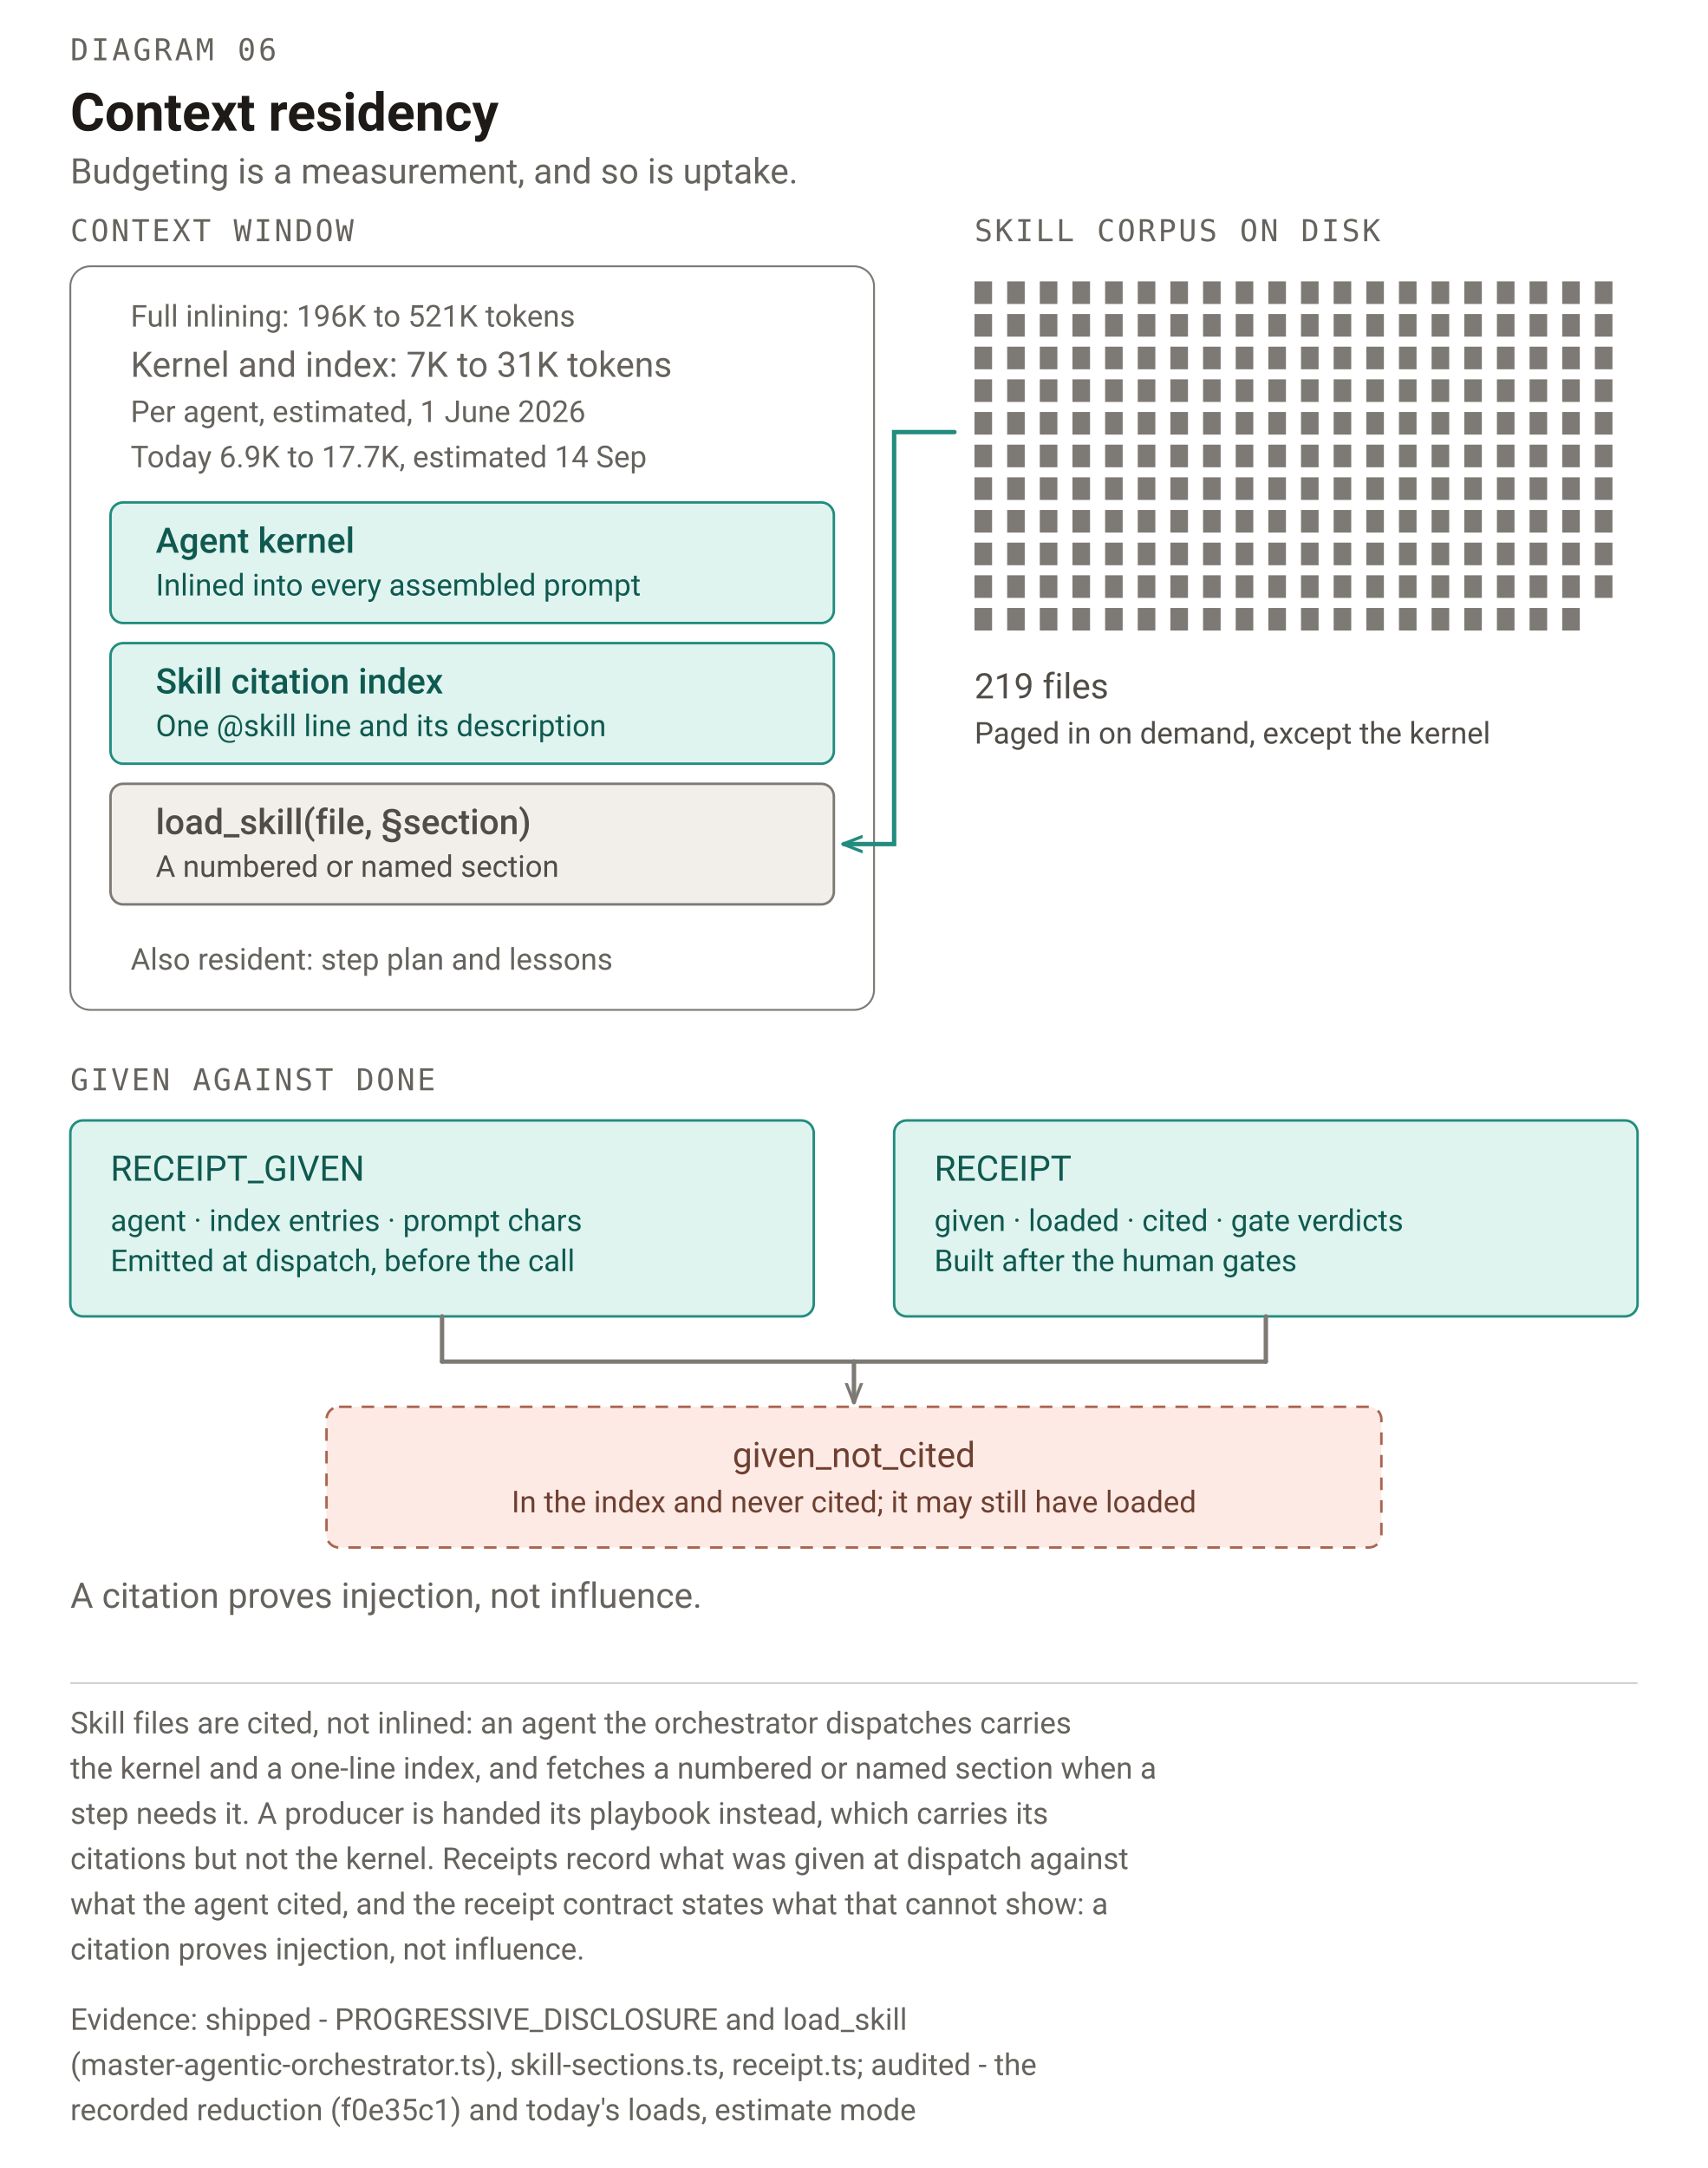
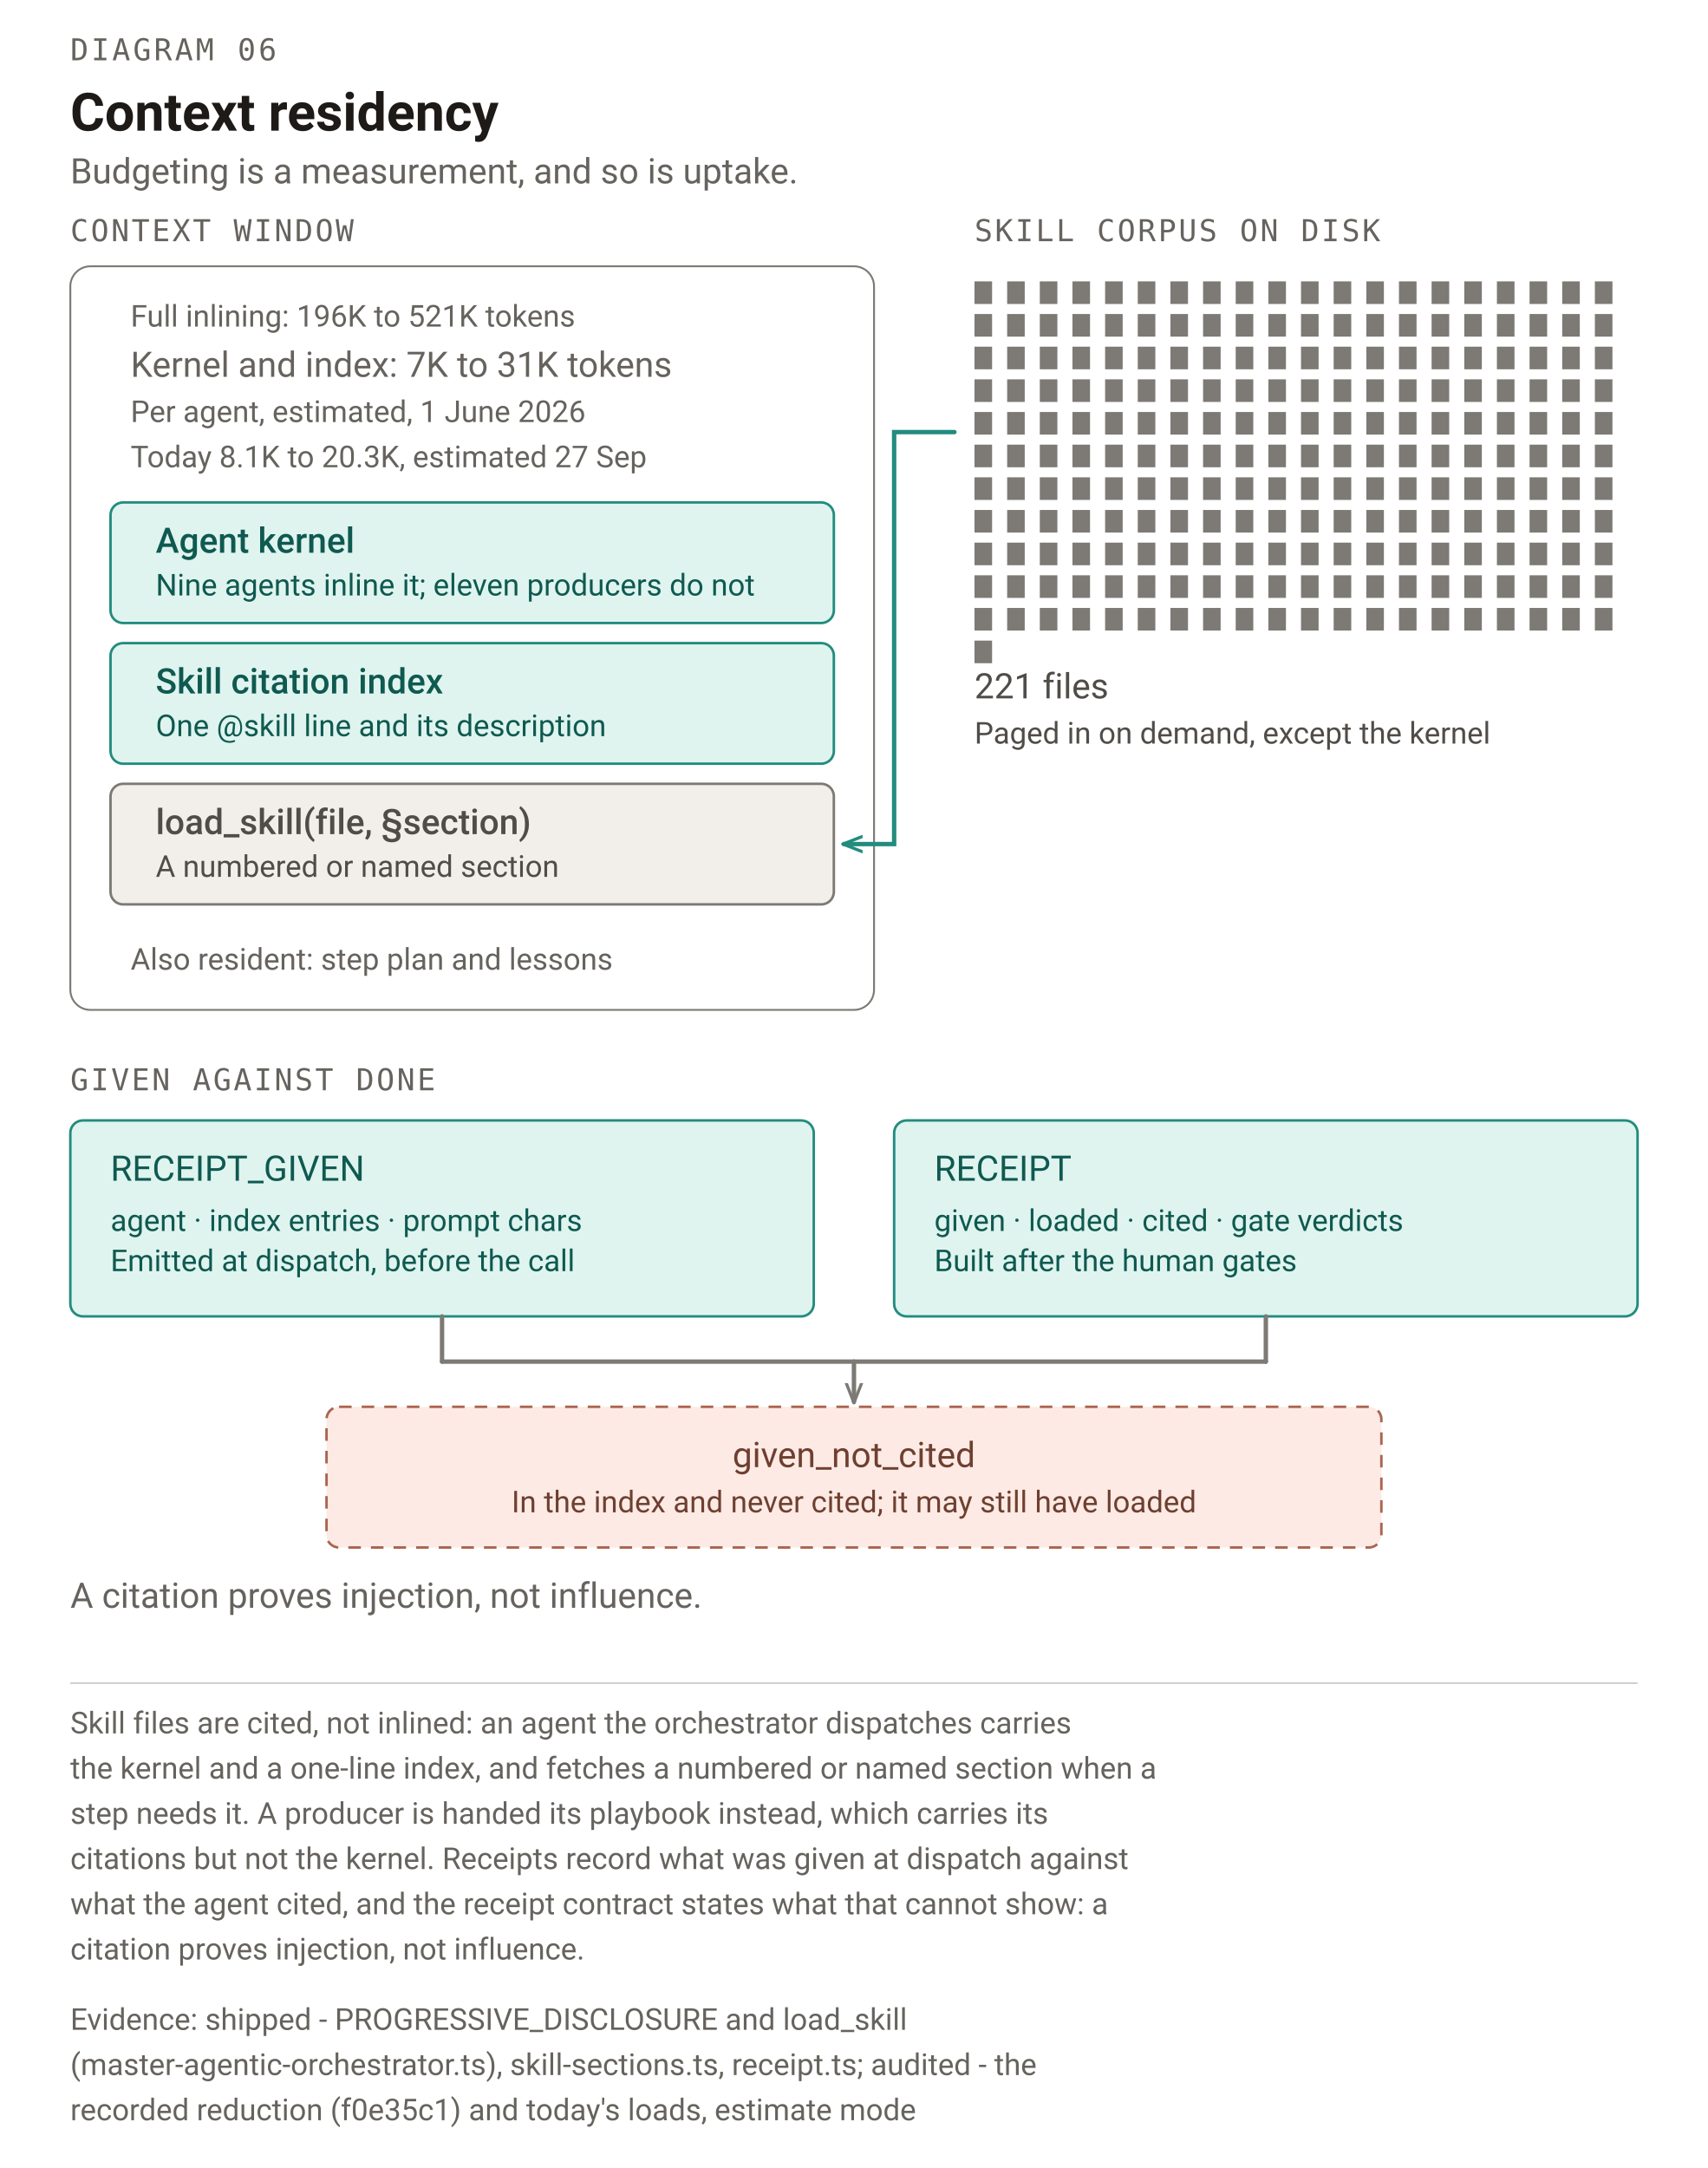
<svg xmlns="http://www.w3.org/2000/svg" viewBox="0 0 680 863" width="100%" role="img" aria-label="Context residency. Budgeting is a measurement, and so is uptake.">
  <style>text{font-family:system-ui,-apple-system,'Segoe UI',Roboto,'Helvetica Neue',sans-serif}text.mono{font-family:ui-monospace,'SFMono-Regular','Cascadia Mono','Segoe UI Mono','DejaVu Sans Mono','Liberation Mono',monospace}.num{font-variant-numeric:tabular-nums}@media (prefers-color-scheme:dark){.teal-f{fill:#122925;stroke:#61c2b2}.teal-o{stroke:#61c2b2}.teal-t{fill:#bee8e0}.teal-m{fill:#61c2b2}.teal-h{stroke:#32a091}.purple-f{fill:#242232;stroke:#ada4e6}.purple-o{stroke:#ada4e6}.purple-t{fill:#dddafb}.purple-m{fill:#ada4e6}.purple-h{stroke:#8b81c5}.coral-f{fill:#311f19;stroke:#e39982}.coral-o{stroke:#e39982}.coral-t{fill:#fad5c9}.coral-m{fill:#e39982}.coral-h{stroke:#c0765f}.gray-f{fill:#262421;stroke:#b1ada8}.gray-o{stroke:#b1ada8}.gray-t{fill:#e1ddd8}.gray-m{fill:#b1ada8}.gray-h{stroke:#8f8b87}.surface{fill:#0d0b08}.ink{fill:#ebe7e2}.mute{fill:#dbd7d2}.rule{stroke:#5b5753}}[data-theme=dark] .teal-f{fill:#122925;stroke:#61c2b2}[data-theme=dark] .teal-o{stroke:#61c2b2}[data-theme=dark] .teal-t{fill:#bee8e0}[data-theme=dark] .teal-m{fill:#61c2b2}[data-theme=dark] .teal-h{stroke:#32a091}[data-theme=dark] .purple-f{fill:#242232;stroke:#ada4e6}[data-theme=dark] .purple-o{stroke:#ada4e6}[data-theme=dark] .purple-t{fill:#dddafb}[data-theme=dark] .purple-m{fill:#ada4e6}[data-theme=dark] .purple-h{stroke:#8b81c5}[data-theme=dark] .coral-f{fill:#311f19;stroke:#e39982}[data-theme=dark] .coral-o{stroke:#e39982}[data-theme=dark] .coral-t{fill:#fad5c9}[data-theme=dark] .coral-m{fill:#e39982}[data-theme=dark] .coral-h{stroke:#c0765f}[data-theme=dark] .gray-f{fill:#262421;stroke:#b1ada8}[data-theme=dark] .gray-o{stroke:#b1ada8}[data-theme=dark] .gray-t{fill:#e1ddd8}[data-theme=dark] .gray-m{fill:#b1ada8}[data-theme=dark] .gray-h{stroke:#8f8b87}[data-theme=dark] .surface{fill:#0d0b08}[data-theme=dark] .ink{fill:#ebe7e2}[data-theme=dark] .mute{fill:#dbd7d2}[data-theme=dark] .rule{stroke:#5b5753}[data-theme=light] .teal-f{fill:#dff4ef;stroke:#228c7e}[data-theme=light] .teal-o{stroke:#228c7e}[data-theme=light] .teal-t{fill:#0f5950}[data-theme=light] .teal-m{fill:#228c7e}[data-theme=light] .teal-h{stroke:#32a091}[data-theme=light] .purple-f{fill:#eeecfd;stroke:#7a70af}[data-theme=light] .purple-o{stroke:#7a70af}[data-theme=light] .purple-t{fill:#4d4671}[data-theme=light] .purple-m{fill:#7a70af}[data-theme=light] .purple-h{stroke:#8b81c5}[data-theme=light] .coral-f{fill:#fdeae4;stroke:#aa6550}[data-theme=light] .coral-o{stroke:#aa6550}[data-theme=light] .coral-t{fill:#6e3f30}[data-theme=light] .coral-m{fill:#aa6550}[data-theme=light] .coral-h{stroke:#c0765f}[data-theme=light] .gray-f{fill:#f2eee9;stroke:#7d7a75}[data-theme=light] .gray-o{stroke:#7d7a75}[data-theme=light] .gray-t{fill:#504c48}[data-theme=light] .gray-m{fill:#7d7a75}[data-theme=light] .gray-h{stroke:#8f8b87}[data-theme=light] .surface{fill:#ffffff}[data-theme=light] .ink{fill:#1d1a17}[data-theme=light] .mute{fill:#66635e}[data-theme=light] .rule{stroke:#c1bdb8}</style>
  <defs>
    <marker id="ar-teal" viewBox="0 0 10 10" refX="8.5" refY="5" markerWidth="5" markerHeight="5" orient="auto-start-reverse">
      <path d="M0,1.5 L9,5 L0,8.5" fill="none" stroke="#228c7e" stroke-width="1.4" stroke-linecap="round" stroke-linejoin="round" class="teal-o" />
    </marker>
    <marker id="ar-purple" viewBox="0 0 10 10" refX="8.5" refY="5" markerWidth="5" markerHeight="5" orient="auto-start-reverse">
      <path d="M0,1.5 L9,5 L0,8.5" fill="none" stroke="#7a70af" stroke-width="1.4" stroke-linecap="round" stroke-linejoin="round" class="purple-o" />
    </marker>
    <marker id="ar-coral" viewBox="0 0 10 10" refX="8.5" refY="5" markerWidth="5" markerHeight="5" orient="auto-start-reverse">
      <path d="M0,1.5 L9,5 L0,8.5" fill="none" stroke="#aa6550" stroke-width="1.4" stroke-linecap="round" stroke-linejoin="round" class="coral-o" />
    </marker>
    <marker id="ar-gray" viewBox="0 0 10 10" refX="8.5" refY="5" markerWidth="5" markerHeight="5" orient="auto-start-reverse">
      <path d="M0,1.5 L9,5 L0,8.5" fill="none" stroke="#7d7a75" stroke-width="1.4" stroke-linecap="round" stroke-linejoin="round" class="gray-o" />
    </marker>
  </defs>
  <rect x="0" y="0" width="680" height="863" fill="#ffffff" class="surface" />
  <text x="28" y="24" font-size="12" fill="#66635e" letter-spacing="1.1" class="mute mono">DIAGRAM 06</text>
  <text x="28" y="52" font-size="21" fill="#1d1a17" font-weight="600" class="ink">Context residency</text>
  <text x="28" y="73" font-size="14" fill="#66635e" class="mute">Budgeting is a measurement, and so is uptake.</text>
  <text x="28" y="96" font-size="12" fill="#66635e" font-weight="500" letter-spacing="0.9" class="mute mono">CONTEXT WINDOW</text>
  <text x="388" y="96" font-size="12" fill="#66635e" font-weight="500" letter-spacing="0.9" class="mute mono">SKILL CORPUS ON DISK</text>
  <rect x="28" y="106" width="320" height="296" rx="8" fill="none" stroke="#7d7a75" stroke-width="0.75" class="gray-o" />
  <text x="52" y="130" font-size="12" fill="#66635e" class="mute">Full inlining: 196K to 521K tokens</text>
  <text x="52" y="150" font-size="14" fill="#66635e" class="mute">Kernel and index: 7K to 31K tokens</text>
  <text x="52" y="168" font-size="12" fill="#66635e" class="mute">Per agent, estimated, 1 June 2026</text>
-   <text x="52" y="186" font-size="12" fill="#66635e" class="mute">Today 6.9K to 17.7K, estimated 14 Sep</text>
+   <text x="52" y="186" font-size="12" fill="#66635e" class="mute">Today 8.1K to 20.3K, estimated 27 Sep</text>
  <rect x="44" y="200" width="288" height="48" rx="5" fill="#dff4ef" stroke="#228c7e" stroke-width="1.0" class="teal-f" />
  <text x="62" y="220.04" font-size="14" fill="#0f5950" font-weight="500" class="teal-t">Agent kernel</text>
-   <text x="62" y="237.04" font-size="12" fill="#0f5950" class="teal-t">Inlined into every assembled prompt</text>
+   <text x="62" y="237.04" font-size="12" fill="#0f5950" class="teal-t">Nine agents inline it; eleven producers do not</text>
  <rect x="44" y="256" width="288" height="48" rx="5" fill="#dff4ef" stroke="#228c7e" stroke-width="1.0" class="teal-f" />
  <text x="62" y="276.04" font-size="14" fill="#0f5950" font-weight="500" class="teal-t">Skill citation index</text>
  <text x="62" y="293.04" font-size="12" fill="#0f5950" class="teal-t">One @skill line and its description</text>
  <rect x="44" y="312" width="288" height="48" rx="5" fill="#f2eee9" stroke="#7d7a75" stroke-width="1.0" class="gray-f" />
  <text x="62" y="332.04" font-size="14" fill="#504c48" font-weight="500" class="gray-t">load_skill(file, §section)</text>
  <text x="62" y="349.04" font-size="12" fill="#504c48" class="gray-t">A numbered or named section</text>
  <text x="52" y="386" font-size="12" fill="#66635e" class="mute">Also resident: step plan and lessons</text>
  <rect x="388" y="112" width="7" height="9" rx="0" fill="#7d7a75" class="gray-m" />
  <rect x="401" y="112" width="7" height="9" rx="0" fill="#7d7a75" class="gray-m" />
  <rect x="414" y="112" width="7" height="9" rx="0" fill="#7d7a75" class="gray-m" />
  <rect x="427" y="112" width="7" height="9" rx="0" fill="#7d7a75" class="gray-m" />
  <rect x="440" y="112" width="7" height="9" rx="0" fill="#7d7a75" class="gray-m" />
  <rect x="453" y="112" width="7" height="9" rx="0" fill="#7d7a75" class="gray-m" />
  <rect x="466" y="112" width="7" height="9" rx="0" fill="#7d7a75" class="gray-m" />
  <rect x="479" y="112" width="7" height="9" rx="0" fill="#7d7a75" class="gray-m" />
  <rect x="492" y="112" width="7" height="9" rx="0" fill="#7d7a75" class="gray-m" />
  <rect x="505" y="112" width="7" height="9" rx="0" fill="#7d7a75" class="gray-m" />
  <rect x="518" y="112" width="7" height="9" rx="0" fill="#7d7a75" class="gray-m" />
  <rect x="531" y="112" width="7" height="9" rx="0" fill="#7d7a75" class="gray-m" />
  <rect x="544" y="112" width="7" height="9" rx="0" fill="#7d7a75" class="gray-m" />
  <rect x="557" y="112" width="7" height="9" rx="0" fill="#7d7a75" class="gray-m" />
  <rect x="570" y="112" width="7" height="9" rx="0" fill="#7d7a75" class="gray-m" />
  <rect x="583" y="112" width="7" height="9" rx="0" fill="#7d7a75" class="gray-m" />
  <rect x="596" y="112" width="7" height="9" rx="0" fill="#7d7a75" class="gray-m" />
  <rect x="609" y="112" width="7" height="9" rx="0" fill="#7d7a75" class="gray-m" />
  <rect x="622" y="112" width="7" height="9" rx="0" fill="#7d7a75" class="gray-m" />
  <rect x="635" y="112" width="7" height="9" rx="0" fill="#7d7a75" class="gray-m" />
  <rect x="388" y="125" width="7" height="9" rx="0" fill="#7d7a75" class="gray-m" />
  <rect x="401" y="125" width="7" height="9" rx="0" fill="#7d7a75" class="gray-m" />
  <rect x="414" y="125" width="7" height="9" rx="0" fill="#7d7a75" class="gray-m" />
  <rect x="427" y="125" width="7" height="9" rx="0" fill="#7d7a75" class="gray-m" />
  <rect x="440" y="125" width="7" height="9" rx="0" fill="#7d7a75" class="gray-m" />
  <rect x="453" y="125" width="7" height="9" rx="0" fill="#7d7a75" class="gray-m" />
  <rect x="466" y="125" width="7" height="9" rx="0" fill="#7d7a75" class="gray-m" />
  <rect x="479" y="125" width="7" height="9" rx="0" fill="#7d7a75" class="gray-m" />
  <rect x="492" y="125" width="7" height="9" rx="0" fill="#7d7a75" class="gray-m" />
  <rect x="505" y="125" width="7" height="9" rx="0" fill="#7d7a75" class="gray-m" />
  <rect x="518" y="125" width="7" height="9" rx="0" fill="#7d7a75" class="gray-m" />
  <rect x="531" y="125" width="7" height="9" rx="0" fill="#7d7a75" class="gray-m" />
  <rect x="544" y="125" width="7" height="9" rx="0" fill="#7d7a75" class="gray-m" />
  <rect x="557" y="125" width="7" height="9" rx="0" fill="#7d7a75" class="gray-m" />
  <rect x="570" y="125" width="7" height="9" rx="0" fill="#7d7a75" class="gray-m" />
  <rect x="583" y="125" width="7" height="9" rx="0" fill="#7d7a75" class="gray-m" />
  <rect x="596" y="125" width="7" height="9" rx="0" fill="#7d7a75" class="gray-m" />
  <rect x="609" y="125" width="7" height="9" rx="0" fill="#7d7a75" class="gray-m" />
  <rect x="622" y="125" width="7" height="9" rx="0" fill="#7d7a75" class="gray-m" />
  <rect x="635" y="125" width="7" height="9" rx="0" fill="#7d7a75" class="gray-m" />
  <rect x="388" y="138" width="7" height="9" rx="0" fill="#7d7a75" class="gray-m" />
  <rect x="401" y="138" width="7" height="9" rx="0" fill="#7d7a75" class="gray-m" />
  <rect x="414" y="138" width="7" height="9" rx="0" fill="#7d7a75" class="gray-m" />
  <rect x="427" y="138" width="7" height="9" rx="0" fill="#7d7a75" class="gray-m" />
  <rect x="440" y="138" width="7" height="9" rx="0" fill="#7d7a75" class="gray-m" />
  <rect x="453" y="138" width="7" height="9" rx="0" fill="#7d7a75" class="gray-m" />
  <rect x="466" y="138" width="7" height="9" rx="0" fill="#7d7a75" class="gray-m" />
  <rect x="479" y="138" width="7" height="9" rx="0" fill="#7d7a75" class="gray-m" />
  <rect x="492" y="138" width="7" height="9" rx="0" fill="#7d7a75" class="gray-m" />
  <rect x="505" y="138" width="7" height="9" rx="0" fill="#7d7a75" class="gray-m" />
  <rect x="518" y="138" width="7" height="9" rx="0" fill="#7d7a75" class="gray-m" />
  <rect x="531" y="138" width="7" height="9" rx="0" fill="#7d7a75" class="gray-m" />
  <rect x="544" y="138" width="7" height="9" rx="0" fill="#7d7a75" class="gray-m" />
  <rect x="557" y="138" width="7" height="9" rx="0" fill="#7d7a75" class="gray-m" />
  <rect x="570" y="138" width="7" height="9" rx="0" fill="#7d7a75" class="gray-m" />
  <rect x="583" y="138" width="7" height="9" rx="0" fill="#7d7a75" class="gray-m" />
  <rect x="596" y="138" width="7" height="9" rx="0" fill="#7d7a75" class="gray-m" />
  <rect x="609" y="138" width="7" height="9" rx="0" fill="#7d7a75" class="gray-m" />
  <rect x="622" y="138" width="7" height="9" rx="0" fill="#7d7a75" class="gray-m" />
  <rect x="635" y="138" width="7" height="9" rx="0" fill="#7d7a75" class="gray-m" />
  <rect x="388" y="151" width="7" height="9" rx="0" fill="#7d7a75" class="gray-m" />
  <rect x="401" y="151" width="7" height="9" rx="0" fill="#7d7a75" class="gray-m" />
  <rect x="414" y="151" width="7" height="9" rx="0" fill="#7d7a75" class="gray-m" />
  <rect x="427" y="151" width="7" height="9" rx="0" fill="#7d7a75" class="gray-m" />
  <rect x="440" y="151" width="7" height="9" rx="0" fill="#7d7a75" class="gray-m" />
  <rect x="453" y="151" width="7" height="9" rx="0" fill="#7d7a75" class="gray-m" />
  <rect x="466" y="151" width="7" height="9" rx="0" fill="#7d7a75" class="gray-m" />
  <rect x="479" y="151" width="7" height="9" rx="0" fill="#7d7a75" class="gray-m" />
  <rect x="492" y="151" width="7" height="9" rx="0" fill="#7d7a75" class="gray-m" />
  <rect x="505" y="151" width="7" height="9" rx="0" fill="#7d7a75" class="gray-m" />
  <rect x="518" y="151" width="7" height="9" rx="0" fill="#7d7a75" class="gray-m" />
  <rect x="531" y="151" width="7" height="9" rx="0" fill="#7d7a75" class="gray-m" />
  <rect x="544" y="151" width="7" height="9" rx="0" fill="#7d7a75" class="gray-m" />
  <rect x="557" y="151" width="7" height="9" rx="0" fill="#7d7a75" class="gray-m" />
  <rect x="570" y="151" width="7" height="9" rx="0" fill="#7d7a75" class="gray-m" />
  <rect x="583" y="151" width="7" height="9" rx="0" fill="#7d7a75" class="gray-m" />
  <rect x="596" y="151" width="7" height="9" rx="0" fill="#7d7a75" class="gray-m" />
  <rect x="609" y="151" width="7" height="9" rx="0" fill="#7d7a75" class="gray-m" />
  <rect x="622" y="151" width="7" height="9" rx="0" fill="#7d7a75" class="gray-m" />
  <rect x="635" y="151" width="7" height="9" rx="0" fill="#7d7a75" class="gray-m" />
  <rect x="388" y="164" width="7" height="9" rx="0" fill="#7d7a75" class="gray-m" />
  <rect x="401" y="164" width="7" height="9" rx="0" fill="#7d7a75" class="gray-m" />
  <rect x="414" y="164" width="7" height="9" rx="0" fill="#7d7a75" class="gray-m" />
  <rect x="427" y="164" width="7" height="9" rx="0" fill="#7d7a75" class="gray-m" />
  <rect x="440" y="164" width="7" height="9" rx="0" fill="#7d7a75" class="gray-m" />
  <rect x="453" y="164" width="7" height="9" rx="0" fill="#7d7a75" class="gray-m" />
  <rect x="466" y="164" width="7" height="9" rx="0" fill="#7d7a75" class="gray-m" />
  <rect x="479" y="164" width="7" height="9" rx="0" fill="#7d7a75" class="gray-m" />
  <rect x="492" y="164" width="7" height="9" rx="0" fill="#7d7a75" class="gray-m" />
  <rect x="505" y="164" width="7" height="9" rx="0" fill="#7d7a75" class="gray-m" />
  <rect x="518" y="164" width="7" height="9" rx="0" fill="#7d7a75" class="gray-m" />
  <rect x="531" y="164" width="7" height="9" rx="0" fill="#7d7a75" class="gray-m" />
  <rect x="544" y="164" width="7" height="9" rx="0" fill="#7d7a75" class="gray-m" />
  <rect x="557" y="164" width="7" height="9" rx="0" fill="#7d7a75" class="gray-m" />
  <rect x="570" y="164" width="7" height="9" rx="0" fill="#7d7a75" class="gray-m" />
  <rect x="583" y="164" width="7" height="9" rx="0" fill="#7d7a75" class="gray-m" />
  <rect x="596" y="164" width="7" height="9" rx="0" fill="#7d7a75" class="gray-m" />
  <rect x="609" y="164" width="7" height="9" rx="0" fill="#7d7a75" class="gray-m" />
  <rect x="622" y="164" width="7" height="9" rx="0" fill="#7d7a75" class="gray-m" />
  <rect x="635" y="164" width="7" height="9" rx="0" fill="#7d7a75" class="gray-m" />
  <rect x="388" y="177" width="7" height="9" rx="0" fill="#7d7a75" class="gray-m" />
  <rect x="401" y="177" width="7" height="9" rx="0" fill="#7d7a75" class="gray-m" />
  <rect x="414" y="177" width="7" height="9" rx="0" fill="#7d7a75" class="gray-m" />
  <rect x="427" y="177" width="7" height="9" rx="0" fill="#7d7a75" class="gray-m" />
  <rect x="440" y="177" width="7" height="9" rx="0" fill="#7d7a75" class="gray-m" />
  <rect x="453" y="177" width="7" height="9" rx="0" fill="#7d7a75" class="gray-m" />
  <rect x="466" y="177" width="7" height="9" rx="0" fill="#7d7a75" class="gray-m" />
  <rect x="479" y="177" width="7" height="9" rx="0" fill="#7d7a75" class="gray-m" />
  <rect x="492" y="177" width="7" height="9" rx="0" fill="#7d7a75" class="gray-m" />
  <rect x="505" y="177" width="7" height="9" rx="0" fill="#7d7a75" class="gray-m" />
  <rect x="518" y="177" width="7" height="9" rx="0" fill="#7d7a75" class="gray-m" />
  <rect x="531" y="177" width="7" height="9" rx="0" fill="#7d7a75" class="gray-m" />
  <rect x="544" y="177" width="7" height="9" rx="0" fill="#7d7a75" class="gray-m" />
  <rect x="557" y="177" width="7" height="9" rx="0" fill="#7d7a75" class="gray-m" />
  <rect x="570" y="177" width="7" height="9" rx="0" fill="#7d7a75" class="gray-m" />
  <rect x="583" y="177" width="7" height="9" rx="0" fill="#7d7a75" class="gray-m" />
  <rect x="596" y="177" width="7" height="9" rx="0" fill="#7d7a75" class="gray-m" />
  <rect x="609" y="177" width="7" height="9" rx="0" fill="#7d7a75" class="gray-m" />
  <rect x="622" y="177" width="7" height="9" rx="0" fill="#7d7a75" class="gray-m" />
  <rect x="635" y="177" width="7" height="9" rx="0" fill="#7d7a75" class="gray-m" />
  <rect x="388" y="190" width="7" height="9" rx="0" fill="#7d7a75" class="gray-m" />
  <rect x="401" y="190" width="7" height="9" rx="0" fill="#7d7a75" class="gray-m" />
  <rect x="414" y="190" width="7" height="9" rx="0" fill="#7d7a75" class="gray-m" />
  <rect x="427" y="190" width="7" height="9" rx="0" fill="#7d7a75" class="gray-m" />
  <rect x="440" y="190" width="7" height="9" rx="0" fill="#7d7a75" class="gray-m" />
  <rect x="453" y="190" width="7" height="9" rx="0" fill="#7d7a75" class="gray-m" />
  <rect x="466" y="190" width="7" height="9" rx="0" fill="#7d7a75" class="gray-m" />
  <rect x="479" y="190" width="7" height="9" rx="0" fill="#7d7a75" class="gray-m" />
  <rect x="492" y="190" width="7" height="9" rx="0" fill="#7d7a75" class="gray-m" />
  <rect x="505" y="190" width="7" height="9" rx="0" fill="#7d7a75" class="gray-m" />
  <rect x="518" y="190" width="7" height="9" rx="0" fill="#7d7a75" class="gray-m" />
  <rect x="531" y="190" width="7" height="9" rx="0" fill="#7d7a75" class="gray-m" />
  <rect x="544" y="190" width="7" height="9" rx="0" fill="#7d7a75" class="gray-m" />
  <rect x="557" y="190" width="7" height="9" rx="0" fill="#7d7a75" class="gray-m" />
  <rect x="570" y="190" width="7" height="9" rx="0" fill="#7d7a75" class="gray-m" />
  <rect x="583" y="190" width="7" height="9" rx="0" fill="#7d7a75" class="gray-m" />
  <rect x="596" y="190" width="7" height="9" rx="0" fill="#7d7a75" class="gray-m" />
  <rect x="609" y="190" width="7" height="9" rx="0" fill="#7d7a75" class="gray-m" />
  <rect x="622" y="190" width="7" height="9" rx="0" fill="#7d7a75" class="gray-m" />
  <rect x="635" y="190" width="7" height="9" rx="0" fill="#7d7a75" class="gray-m" />
  <rect x="388" y="203" width="7" height="9" rx="0" fill="#7d7a75" class="gray-m" />
  <rect x="401" y="203" width="7" height="9" rx="0" fill="#7d7a75" class="gray-m" />
  <rect x="414" y="203" width="7" height="9" rx="0" fill="#7d7a75" class="gray-m" />
  <rect x="427" y="203" width="7" height="9" rx="0" fill="#7d7a75" class="gray-m" />
  <rect x="440" y="203" width="7" height="9" rx="0" fill="#7d7a75" class="gray-m" />
  <rect x="453" y="203" width="7" height="9" rx="0" fill="#7d7a75" class="gray-m" />
  <rect x="466" y="203" width="7" height="9" rx="0" fill="#7d7a75" class="gray-m" />
  <rect x="479" y="203" width="7" height="9" rx="0" fill="#7d7a75" class="gray-m" />
  <rect x="492" y="203" width="7" height="9" rx="0" fill="#7d7a75" class="gray-m" />
  <rect x="505" y="203" width="7" height="9" rx="0" fill="#7d7a75" class="gray-m" />
  <rect x="518" y="203" width="7" height="9" rx="0" fill="#7d7a75" class="gray-m" />
  <rect x="531" y="203" width="7" height="9" rx="0" fill="#7d7a75" class="gray-m" />
  <rect x="544" y="203" width="7" height="9" rx="0" fill="#7d7a75" class="gray-m" />
  <rect x="557" y="203" width="7" height="9" rx="0" fill="#7d7a75" class="gray-m" />
  <rect x="570" y="203" width="7" height="9" rx="0" fill="#7d7a75" class="gray-m" />
  <rect x="583" y="203" width="7" height="9" rx="0" fill="#7d7a75" class="gray-m" />
  <rect x="596" y="203" width="7" height="9" rx="0" fill="#7d7a75" class="gray-m" />
  <rect x="609" y="203" width="7" height="9" rx="0" fill="#7d7a75" class="gray-m" />
  <rect x="622" y="203" width="7" height="9" rx="0" fill="#7d7a75" class="gray-m" />
  <rect x="635" y="203" width="7" height="9" rx="0" fill="#7d7a75" class="gray-m" />
  <rect x="388" y="216" width="7" height="9" rx="0" fill="#7d7a75" class="gray-m" />
  <rect x="401" y="216" width="7" height="9" rx="0" fill="#7d7a75" class="gray-m" />
  <rect x="414" y="216" width="7" height="9" rx="0" fill="#7d7a75" class="gray-m" />
  <rect x="427" y="216" width="7" height="9" rx="0" fill="#7d7a75" class="gray-m" />
  <rect x="440" y="216" width="7" height="9" rx="0" fill="#7d7a75" class="gray-m" />
  <rect x="453" y="216" width="7" height="9" rx="0" fill="#7d7a75" class="gray-m" />
  <rect x="466" y="216" width="7" height="9" rx="0" fill="#7d7a75" class="gray-m" />
  <rect x="479" y="216" width="7" height="9" rx="0" fill="#7d7a75" class="gray-m" />
  <rect x="492" y="216" width="7" height="9" rx="0" fill="#7d7a75" class="gray-m" />
  <rect x="505" y="216" width="7" height="9" rx="0" fill="#7d7a75" class="gray-m" />
  <rect x="518" y="216" width="7" height="9" rx="0" fill="#7d7a75" class="gray-m" />
  <rect x="531" y="216" width="7" height="9" rx="0" fill="#7d7a75" class="gray-m" />
  <rect x="544" y="216" width="7" height="9" rx="0" fill="#7d7a75" class="gray-m" />
  <rect x="557" y="216" width="7" height="9" rx="0" fill="#7d7a75" class="gray-m" />
  <rect x="570" y="216" width="7" height="9" rx="0" fill="#7d7a75" class="gray-m" />
  <rect x="583" y="216" width="7" height="9" rx="0" fill="#7d7a75" class="gray-m" />
  <rect x="596" y="216" width="7" height="9" rx="0" fill="#7d7a75" class="gray-m" />
  <rect x="609" y="216" width="7" height="9" rx="0" fill="#7d7a75" class="gray-m" />
  <rect x="622" y="216" width="7" height="9" rx="0" fill="#7d7a75" class="gray-m" />
  <rect x="635" y="216" width="7" height="9" rx="0" fill="#7d7a75" class="gray-m" />
  <rect x="388" y="229" width="7" height="9" rx="0" fill="#7d7a75" class="gray-m" />
  <rect x="401" y="229" width="7" height="9" rx="0" fill="#7d7a75" class="gray-m" />
  <rect x="414" y="229" width="7" height="9" rx="0" fill="#7d7a75" class="gray-m" />
  <rect x="427" y="229" width="7" height="9" rx="0" fill="#7d7a75" class="gray-m" />
  <rect x="440" y="229" width="7" height="9" rx="0" fill="#7d7a75" class="gray-m" />
  <rect x="453" y="229" width="7" height="9" rx="0" fill="#7d7a75" class="gray-m" />
  <rect x="466" y="229" width="7" height="9" rx="0" fill="#7d7a75" class="gray-m" />
  <rect x="479" y="229" width="7" height="9" rx="0" fill="#7d7a75" class="gray-m" />
  <rect x="492" y="229" width="7" height="9" rx="0" fill="#7d7a75" class="gray-m" />
  <rect x="505" y="229" width="7" height="9" rx="0" fill="#7d7a75" class="gray-m" />
  <rect x="518" y="229" width="7" height="9" rx="0" fill="#7d7a75" class="gray-m" />
  <rect x="531" y="229" width="7" height="9" rx="0" fill="#7d7a75" class="gray-m" />
  <rect x="544" y="229" width="7" height="9" rx="0" fill="#7d7a75" class="gray-m" />
  <rect x="557" y="229" width="7" height="9" rx="0" fill="#7d7a75" class="gray-m" />
  <rect x="570" y="229" width="7" height="9" rx="0" fill="#7d7a75" class="gray-m" />
  <rect x="583" y="229" width="7" height="9" rx="0" fill="#7d7a75" class="gray-m" />
  <rect x="596" y="229" width="7" height="9" rx="0" fill="#7d7a75" class="gray-m" />
  <rect x="609" y="229" width="7" height="9" rx="0" fill="#7d7a75" class="gray-m" />
  <rect x="622" y="229" width="7" height="9" rx="0" fill="#7d7a75" class="gray-m" />
  <rect x="635" y="229" width="7" height="9" rx="0" fill="#7d7a75" class="gray-m" />
  <rect x="388" y="242" width="7" height="9" rx="0" fill="#7d7a75" class="gray-m" />
  <rect x="401" y="242" width="7" height="9" rx="0" fill="#7d7a75" class="gray-m" />
  <rect x="414" y="242" width="7" height="9" rx="0" fill="#7d7a75" class="gray-m" />
  <rect x="427" y="242" width="7" height="9" rx="0" fill="#7d7a75" class="gray-m" />
  <rect x="440" y="242" width="7" height="9" rx="0" fill="#7d7a75" class="gray-m" />
  <rect x="453" y="242" width="7" height="9" rx="0" fill="#7d7a75" class="gray-m" />
  <rect x="466" y="242" width="7" height="9" rx="0" fill="#7d7a75" class="gray-m" />
  <rect x="479" y="242" width="7" height="9" rx="0" fill="#7d7a75" class="gray-m" />
  <rect x="492" y="242" width="7" height="9" rx="0" fill="#7d7a75" class="gray-m" />
  <rect x="505" y="242" width="7" height="9" rx="0" fill="#7d7a75" class="gray-m" />
  <rect x="518" y="242" width="7" height="9" rx="0" fill="#7d7a75" class="gray-m" />
  <rect x="531" y="242" width="7" height="9" rx="0" fill="#7d7a75" class="gray-m" />
  <rect x="544" y="242" width="7" height="9" rx="0" fill="#7d7a75" class="gray-m" />
  <rect x="557" y="242" width="7" height="9" rx="0" fill="#7d7a75" class="gray-m" />
  <rect x="570" y="242" width="7" height="9" rx="0" fill="#7d7a75" class="gray-m" />
  <rect x="583" y="242" width="7" height="9" rx="0" fill="#7d7a75" class="gray-m" />
  <rect x="596" y="242" width="7" height="9" rx="0" fill="#7d7a75" class="gray-m" />
  <rect x="609" y="242" width="7" height="9" rx="0" fill="#7d7a75" class="gray-m" />
  <rect x="622" y="242" width="7" height="9" rx="0" fill="#7d7a75" class="gray-m" />
-   <text x="388" y="278" font-size="14" fill="#504c48" class="gray-t">219 files</text>
+   <rect x="635" y="242" width="7" height="9" rx="0" fill="#7d7a75" class="gray-m" />
+   <rect x="388" y="255" width="7" height="9" rx="0" fill="#7d7a75" class="gray-m" />
+   <text x="388" y="278" font-size="14" fill="#504c48" class="gray-t">221 files</text>
  <text x="388" y="296" font-size="12" fill="#504c48" class="gray-t">Paged in on demand, except the kernel</text>
  <path d="M380,172 L356,172 L356,336 L336,336" fill="none" stroke="#228c7e" stroke-width="1.75" stroke-linecap="round" marker-end="url(#ar-teal)" class="teal-o" />
  <text x="28" y="434" font-size="12" fill="#66635e" font-weight="500" letter-spacing="0.9" class="mute mono">GIVEN AGAINST DONE</text>
  <rect x="28" y="446" width="296" height="78" rx="5" fill="#dff4ef" stroke="#228c7e" stroke-width="1.0" class="teal-f" />
  <text x="44" y="470" font-size="14" fill="#0f5950" class="teal-t">RECEIPT_GIVEN</text>
  <text x="44" y="490" font-size="12" fill="#0f5950" class="teal-t">agent · index entries · prompt chars</text>
  <text x="44" y="506" font-size="12" fill="#0f5950" class="teal-t">Emitted at dispatch, before the call</text>
  <rect x="356" y="446" width="296" height="78" rx="5" fill="#dff4ef" stroke="#228c7e" stroke-width="1.0" class="teal-f" />
  <text x="372" y="470" font-size="14" fill="#0f5950" class="teal-t">RECEIPT</text>
  <text x="372" y="490" font-size="12" fill="#0f5950" class="teal-t">given · loaded · cited · gate verdicts</text>
  <text x="372" y="506" font-size="12" fill="#0f5950" class="teal-t">Built after the human gates</text>
  <line x1="176" y1="524" x2="176" y2="542" stroke="#7d7a75" stroke-width="1.75" stroke-linecap="round" class="gray-o" />
  <line x1="504" y1="524" x2="504" y2="542" stroke="#7d7a75" stroke-width="1.75" stroke-linecap="round" class="gray-o" />
  <line x1="176" y1="542" x2="504" y2="542" stroke="#7d7a75" stroke-width="1.75" stroke-linecap="round" class="gray-o" />
  <line x1="340" y1="542" x2="340" y2="558" stroke="#7d7a75" stroke-width="1.75" stroke-linecap="round" marker-end="url(#ar-gray)" class="gray-o" />
  <rect x="130" y="560" width="420" height="56" rx="5" fill="#fdeae4" stroke="#aa6550" stroke-width="1.0" stroke-dasharray="5 4" class="coral-f" />
  <text x="340" y="584" font-size="14" fill="#6e3f30" text-anchor="middle" class="coral-t">given_not_cited</text>
  <text x="340" y="602" font-size="12" fill="#6e3f30" text-anchor="middle" class="coral-t">In the index and never cited; it may still have loaded</text>
  <text x="28" y="640" font-size="14" fill="#66635e" class="mute">A citation proves injection, not influence.</text>
  <line x1="28" y1="670" x2="652" y2="670" stroke="#c1bdb8" stroke-width="0.5" class="rule" />
  <text x="28" y="690" font-size="12" fill="#66635e" class="mute">Skill files are cited, not inlined: an agent the orchestrator dispatches carries</text>
  <text x="28" y="708" font-size="12" fill="#66635e" class="mute">the kernel and a one-line index, and fetches a numbered or named section when a</text>
  <text x="28" y="726" font-size="12" fill="#66635e" class="mute">step needs it. A producer is handed its playbook instead, which carries its</text>
  <text x="28" y="744" font-size="12" fill="#66635e" class="mute">citations but not the kernel. Receipts record what was given at dispatch against</text>
  <text x="28" y="762" font-size="12" fill="#66635e" class="mute">what the agent cited, and the receipt contract states what that cannot show: a</text>
  <text x="28" y="780" font-size="12" fill="#66635e" class="mute">citation proves injection, not influence.</text>
  <text x="28" y="808" font-size="12" fill="#66635e" class="mute">Evidence: shipped - PROGRESSIVE_DISCLOSURE and load_skill</text>
  <text x="28" y="826" font-size="12" fill="#66635e" class="mute">(master-agentic-orchestrator.ts), skill-sections.ts, receipt.ts; audited - the</text>
  <text x="28" y="844" font-size="12" fill="#66635e" class="mute">recorded reduction (f0e35c1) and today's loads, estimate mode</text>
</svg>
